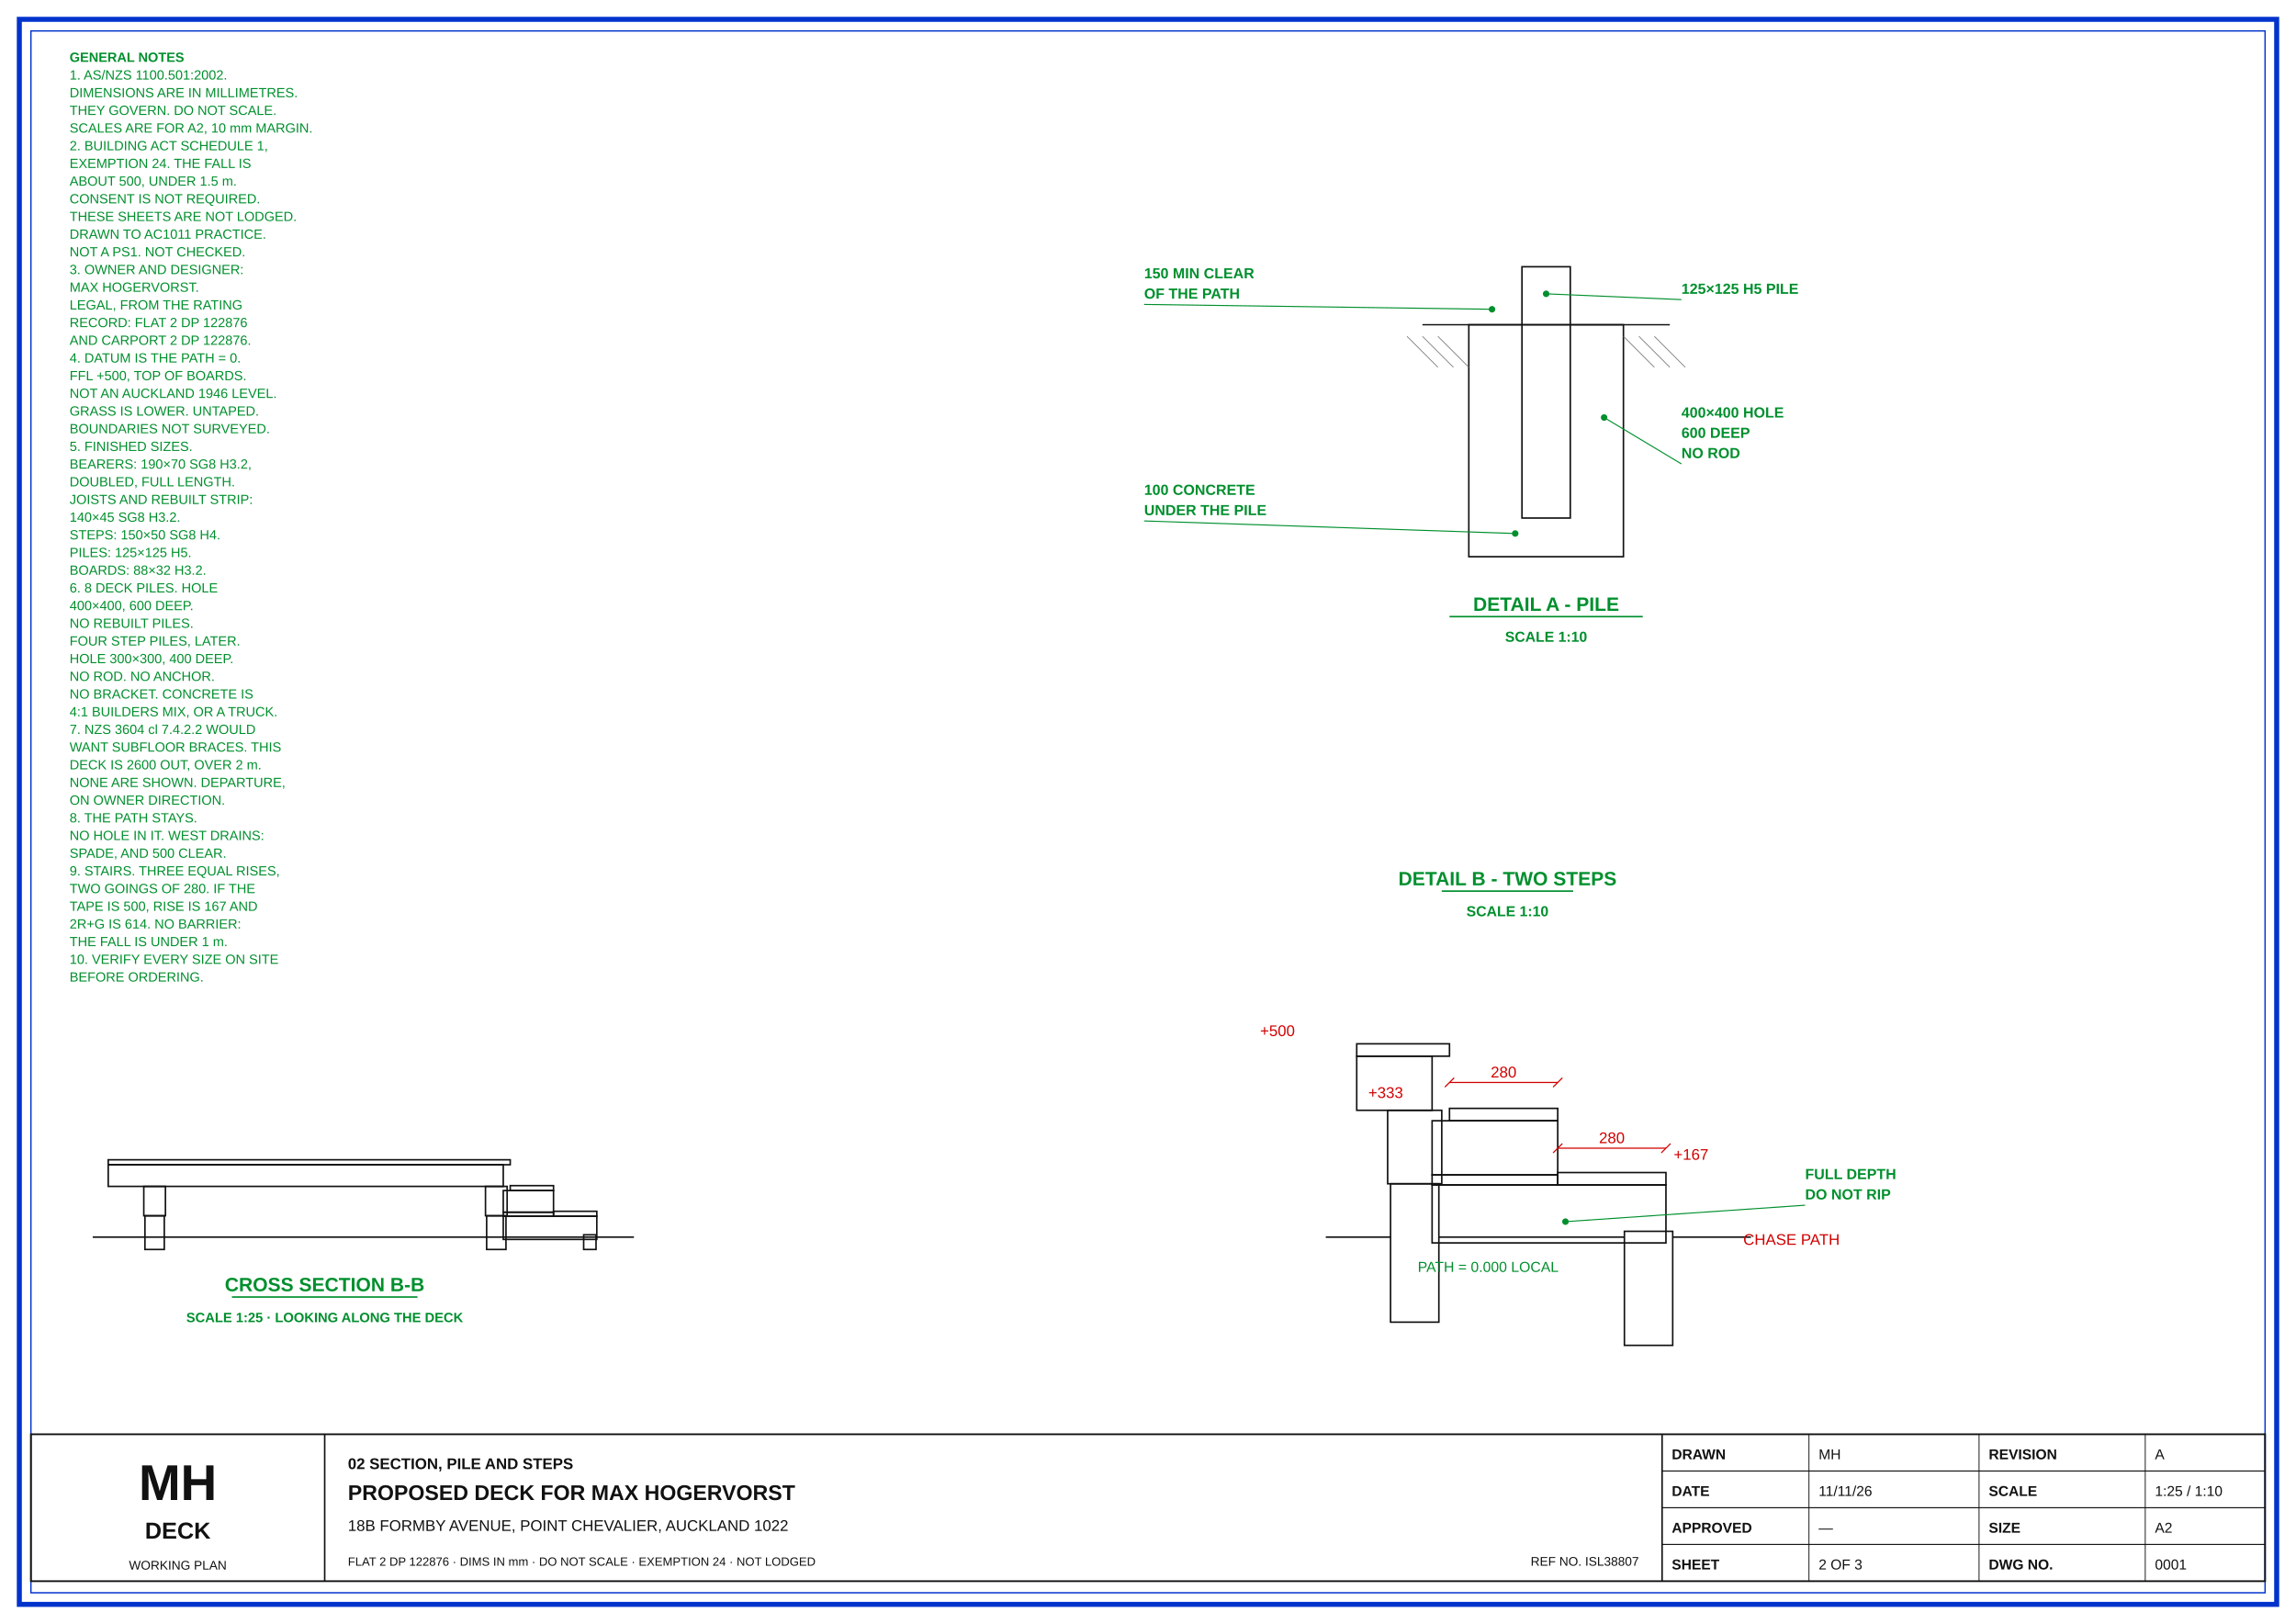
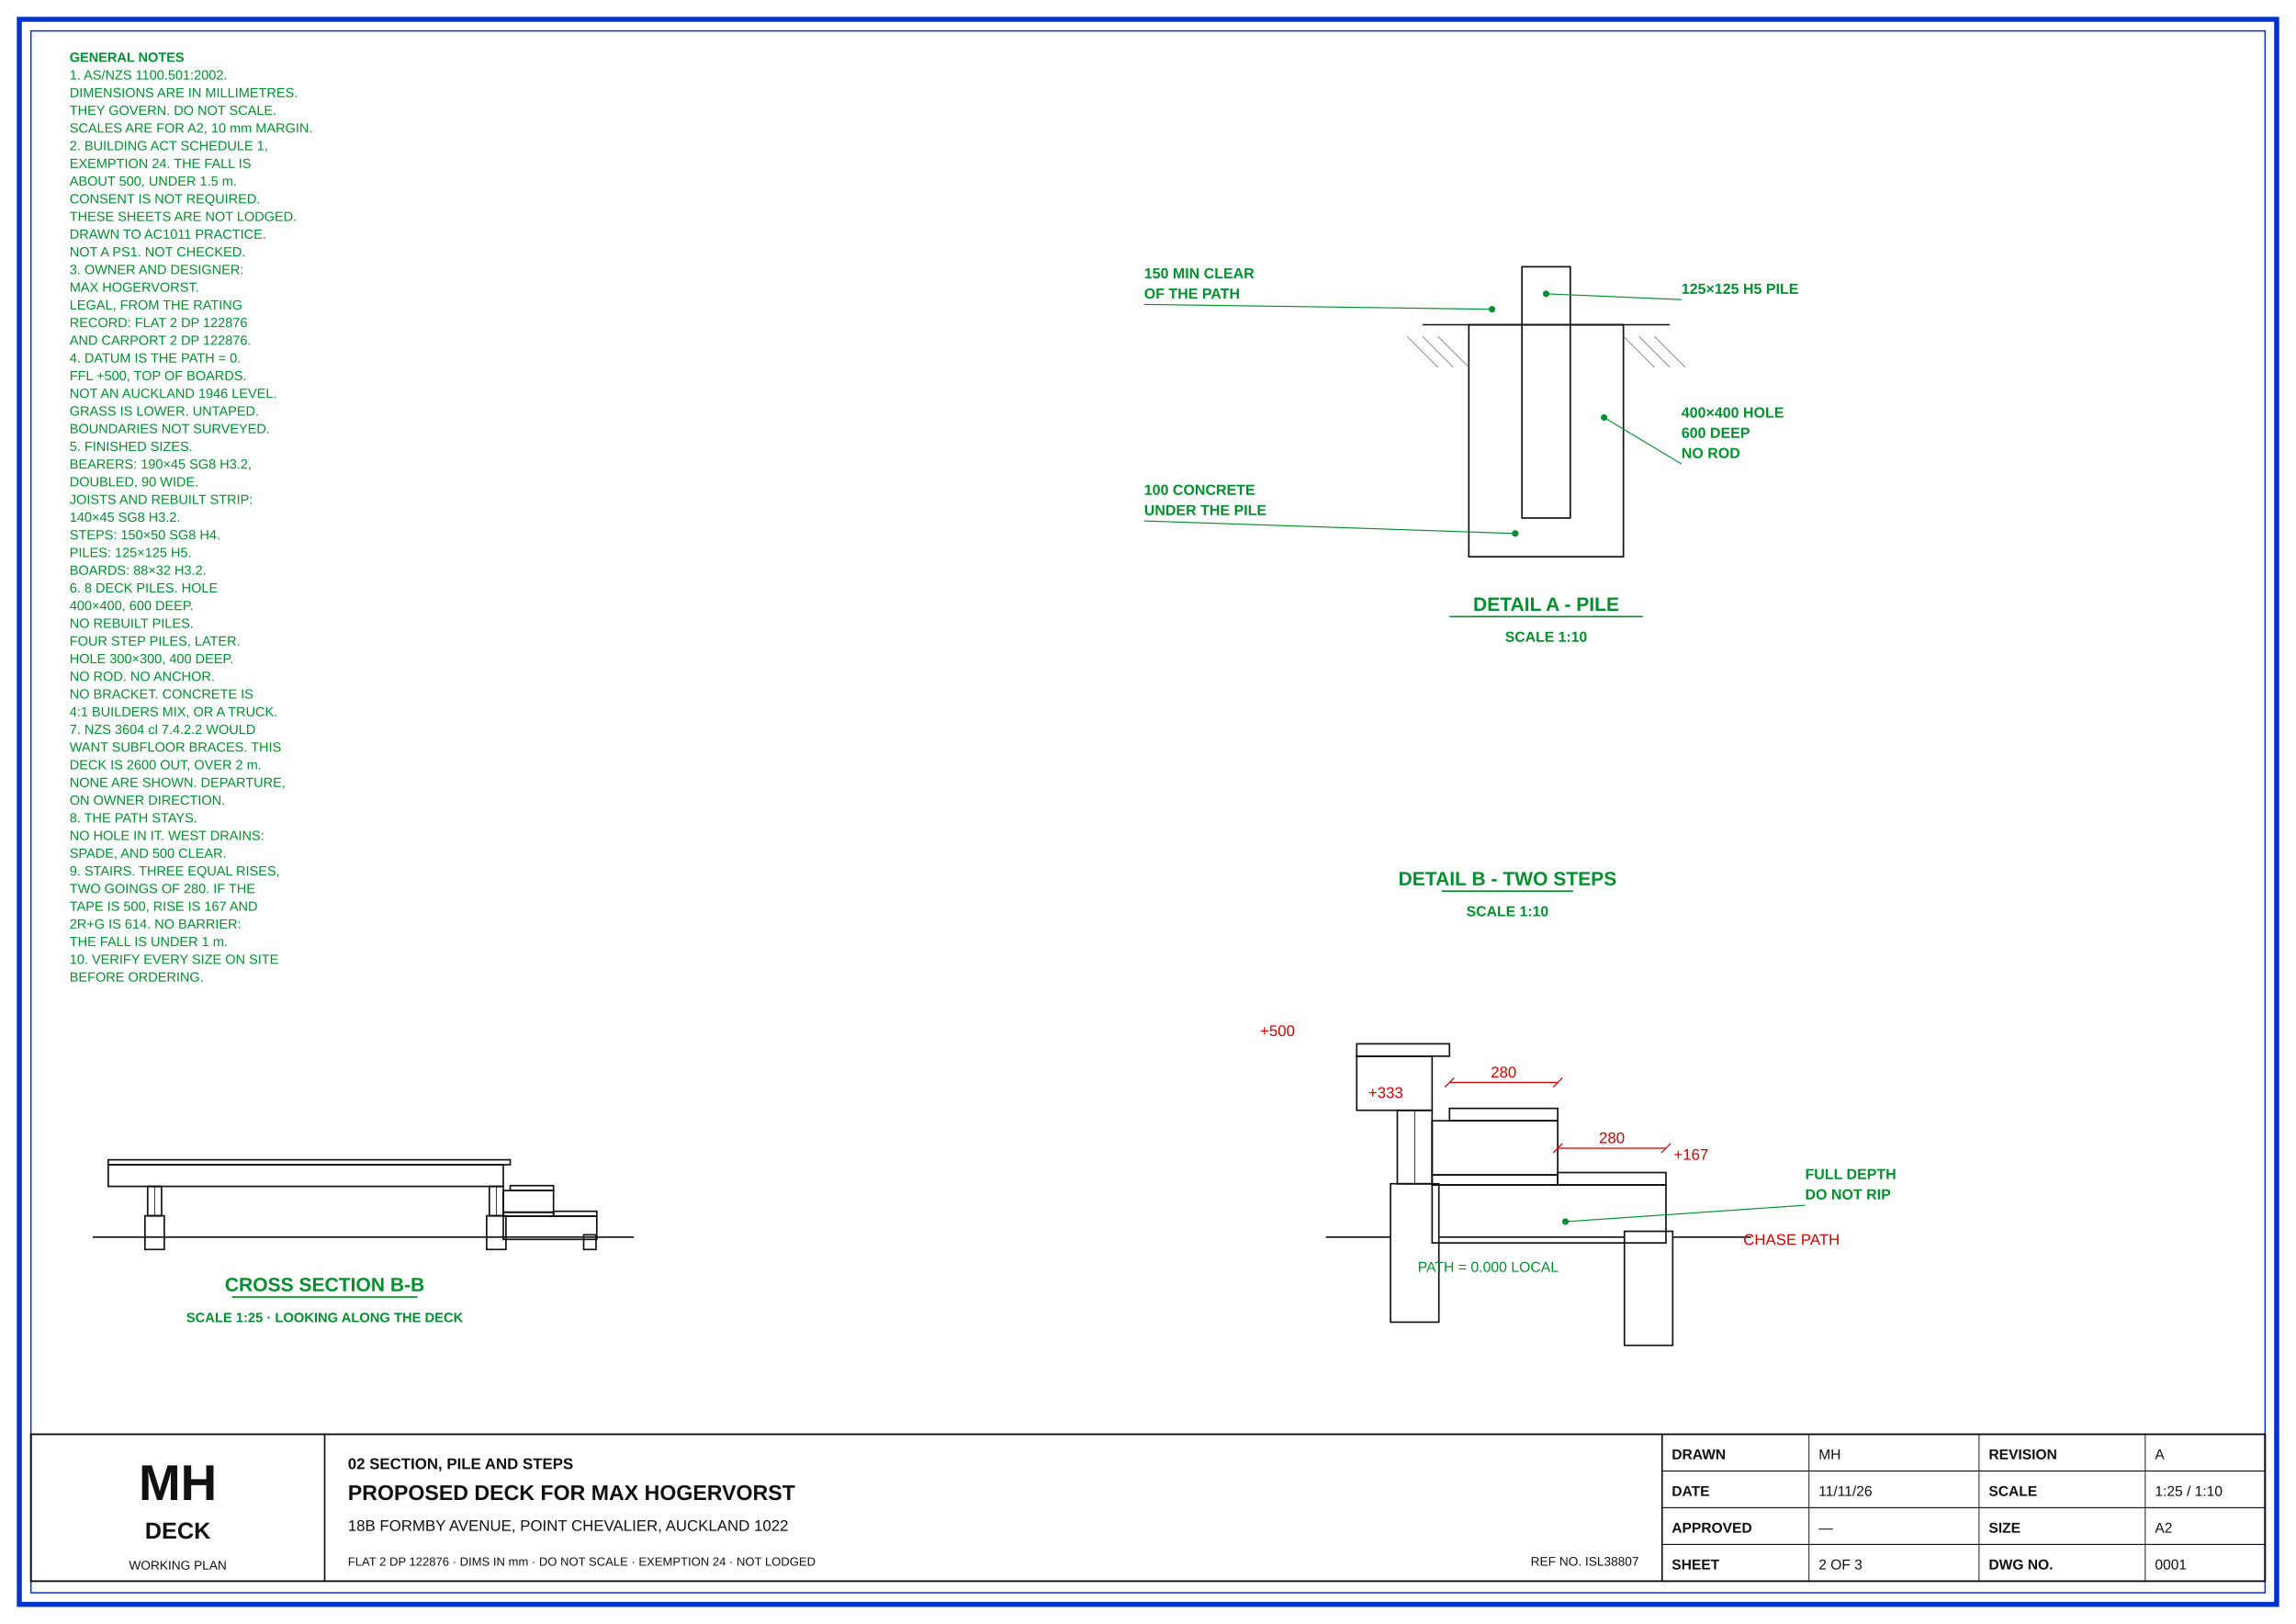
<svg xmlns="http://www.w3.org/2000/svg" viewBox="0 0 1188 840" role="img" aria-label="Sheet 2. Notes, cross section, pile hole and the two steps. Ref ISL38807. Consent exempt, not lodged.">
  <style>text{font-family:Arial,Helvetica,sans-serif}</style>
  <rect x="10.00" y="10.00" width="1168.00" height="820.00" fill="none" stroke="#0033cc" stroke-width="2.6" />
  <rect x="16.00" y="16.00" width="1156.00" height="808.00" fill="none" stroke="#0033cc" stroke-width="0.7" />
  <rect x="16.00" y="742.00" width="1156.00" height="76.00" fill="none" stroke="#111111" stroke-width="0.9" />
  <line x1="168.00" y1="742.00" x2="168.00" y2="818.00" stroke="#111111" stroke-width="0.8" fill="none" />
  <line x1="860.00" y1="742.00" x2="860.00" y2="818.00" stroke="#111111" stroke-width="0.8" fill="none" />
  <text x="92.00" y="776.00" font-size="26" font-weight="700" text-anchor="middle" fill="#111111">MH</text>
  <text x="92.00" y="796.00" font-size="12" font-weight="700" text-anchor="middle" fill="#111111">DECK</text>
  <text x="92.00" y="812.00" font-size="6.5" font-weight="500" text-anchor="middle" fill="#111111">WORKING PLAN</text>
  <text x="180.00" y="760.00" font-size="8" font-weight="700" text-anchor="start" fill="#111111">02  SECTION, PILE AND STEPS</text>
  <text x="180.00" y="776.00" font-size="11" font-weight="700" text-anchor="start" fill="#111111">PROPOSED DECK FOR MAX HOGERVORST</text>
  <text x="180.00" y="792.00" font-size="8" font-weight="500" text-anchor="start" fill="#111111">18B FORMBY AVENUE, POINT CHEVALIER, AUCKLAND 1022</text>
  <text x="180.00" y="810.00" font-size="6.2" font-weight="400" text-anchor="start" fill="#111111">FLAT 2 DP 122876 · DIMS IN mm · DO NOT SCALE · EXEMPTION 24 · NOT LODGED</text>
  <line x1="936.00" y1="742.00" x2="936.00" y2="761.00" stroke="#111111" stroke-width="0.45" fill="none" />
  <line x1="1024.00" y1="742.00" x2="1024.00" y2="761.00" stroke="#111111" stroke-width="0.45" fill="none" />
  <line x1="1110.00" y1="742.00" x2="1110.00" y2="761.00" stroke="#111111" stroke-width="0.45" fill="none" />
  <text x="865.00" y="754.92" font-size="7.4" font-weight="650" text-anchor="start" fill="#111111">DRAWN</text>
  <text x="941.00" y="754.92" font-size="7.4" font-weight="500" text-anchor="start" fill="#111111">MH</text>
  <text x="1029.00" y="754.92" font-size="7.4" font-weight="650" text-anchor="start" fill="#111111">REVISION</text>
  <text x="1115.00" y="754.92" font-size="7.4" font-weight="500" text-anchor="start" fill="#111111">A</text>
  <line x1="860.00" y1="761.00" x2="1172.00" y2="761.00" stroke="#111111" stroke-width="0.55" fill="none" />
  <line x1="936.00" y1="761.00" x2="936.00" y2="780.00" stroke="#111111" stroke-width="0.45" fill="none" />
  <line x1="1024.00" y1="761.00" x2="1024.00" y2="780.00" stroke="#111111" stroke-width="0.45" fill="none" />
  <line x1="1110.00" y1="761.00" x2="1110.00" y2="780.00" stroke="#111111" stroke-width="0.45" fill="none" />
  <text x="865.00" y="773.92" font-size="7.4" font-weight="650" text-anchor="start" fill="#111111">DATE</text>
  <text x="941.00" y="773.92" font-size="7.4" font-weight="500" text-anchor="start" fill="#111111">11/11/26</text>
  <text x="1029.00" y="773.92" font-size="7.4" font-weight="650" text-anchor="start" fill="#111111">SCALE</text>
  <text x="1115.00" y="773.92" font-size="7.4" font-weight="500" text-anchor="start" fill="#111111">1:25 / 1:10</text>
  <line x1="860.00" y1="780.00" x2="1172.00" y2="780.00" stroke="#111111" stroke-width="0.55" fill="none" />
  <line x1="936.00" y1="780.00" x2="936.00" y2="799.00" stroke="#111111" stroke-width="0.45" fill="none" />
  <line x1="1024.00" y1="780.00" x2="1024.00" y2="799.00" stroke="#111111" stroke-width="0.45" fill="none" />
  <line x1="1110.00" y1="780.00" x2="1110.00" y2="799.00" stroke="#111111" stroke-width="0.45" fill="none" />
  <text x="865.00" y="792.92" font-size="7.4" font-weight="650" text-anchor="start" fill="#111111">APPROVED</text>
  <text x="941.00" y="792.92" font-size="7.4" font-weight="500" text-anchor="start" fill="#111111">—</text>
  <text x="1029.00" y="792.92" font-size="7.4" font-weight="650" text-anchor="start" fill="#111111">SIZE</text>
  <text x="1115.00" y="792.92" font-size="7.4" font-weight="500" text-anchor="start" fill="#111111">A2</text>
  <line x1="860.00" y1="799.00" x2="1172.00" y2="799.00" stroke="#111111" stroke-width="0.55" fill="none" />
  <line x1="936.00" y1="799.00" x2="936.00" y2="818.00" stroke="#111111" stroke-width="0.45" fill="none" />
  <line x1="1024.00" y1="799.00" x2="1024.00" y2="818.00" stroke="#111111" stroke-width="0.45" fill="none" />
  <line x1="1110.00" y1="799.00" x2="1110.00" y2="818.00" stroke="#111111" stroke-width="0.45" fill="none" />
  <text x="865.00" y="811.92" font-size="7.4" font-weight="650" text-anchor="start" fill="#111111">SHEET</text>
  <text x="941.00" y="811.92" font-size="7.4" font-weight="500" text-anchor="start" fill="#111111">2 OF 3</text>
  <text x="1029.00" y="811.92" font-size="7.4" font-weight="650" text-anchor="start" fill="#111111">DWG NO.</text>
  <text x="1115.00" y="811.92" font-size="7.4" font-weight="500" text-anchor="start" fill="#111111">0001</text>
  <text x="848.00" y="810.00" font-size="6.5" font-weight="500" text-anchor="end" fill="#111111">REF NO. ISL38807</text>
  <text x="36.00" y="32.00" font-size="6.9" font-weight="700" text-anchor="start" fill="#008f2d">GENERAL NOTES</text>
  <text x="36.00" y="41.15" font-size="6.9" font-weight="500" text-anchor="start" fill="#008f2d">1. AS/NZS 1100.501:2002.</text>
  <text x="36.00" y="50.30" font-size="6.9" font-weight="500" text-anchor="start" fill="#008f2d">DIMENSIONS ARE IN MILLIMETRES.</text>
  <text x="36.00" y="59.45" font-size="6.9" font-weight="500" text-anchor="start" fill="#008f2d">THEY GOVERN. DO NOT SCALE.</text>
  <text x="36.00" y="68.60" font-size="6.9" font-weight="500" text-anchor="start" fill="#008f2d">SCALES ARE FOR A2, 10 mm MARGIN.</text>
  <text x="36.00" y="77.75" font-size="6.9" font-weight="500" text-anchor="start" fill="#008f2d">2. BUILDING ACT SCHEDULE 1,</text>
  <text x="36.00" y="86.90" font-size="6.9" font-weight="500" text-anchor="start" fill="#008f2d">EXEMPTION 24. THE FALL IS</text>
  <text x="36.00" y="96.05" font-size="6.9" font-weight="500" text-anchor="start" fill="#008f2d">ABOUT 500, UNDER 1.5 m.</text>
  <text x="36.00" y="105.20" font-size="6.9" font-weight="500" text-anchor="start" fill="#008f2d">CONSENT IS NOT REQUIRED.</text>
  <text x="36.00" y="114.35" font-size="6.9" font-weight="500" text-anchor="start" fill="#008f2d">THESE SHEETS ARE NOT LODGED.</text>
  <text x="36.00" y="123.50" font-size="6.9" font-weight="500" text-anchor="start" fill="#008f2d">DRAWN TO AC1011 PRACTICE.</text>
  <text x="36.00" y="132.65" font-size="6.9" font-weight="500" text-anchor="start" fill="#008f2d">NOT A PS1. NOT CHECKED.</text>
  <text x="36.00" y="141.80" font-size="6.9" font-weight="500" text-anchor="start" fill="#008f2d">3. OWNER AND DESIGNER:</text>
  <text x="36.00" y="150.95" font-size="6.9" font-weight="500" text-anchor="start" fill="#008f2d">MAX HOGERVORST.</text>
  <text x="36.00" y="160.10" font-size="6.9" font-weight="500" text-anchor="start" fill="#008f2d">LEGAL, FROM THE RATING</text>
  <text x="36.00" y="169.25" font-size="6.9" font-weight="500" text-anchor="start" fill="#008f2d">RECORD: FLAT 2 DP 122876</text>
  <text x="36.00" y="178.40" font-size="6.9" font-weight="500" text-anchor="start" fill="#008f2d">AND CARPORT 2 DP 122876.</text>
  <text x="36.00" y="187.55" font-size="6.9" font-weight="500" text-anchor="start" fill="#008f2d">4. DATUM IS THE PATH = 0.</text>
  <text x="36.00" y="196.70" font-size="6.9" font-weight="500" text-anchor="start" fill="#008f2d">FFL +500, TOP OF BOARDS.</text>
  <text x="36.00" y="205.85" font-size="6.9" font-weight="500" text-anchor="start" fill="#008f2d">NOT AN AUCKLAND 1946 LEVEL.</text>
  <text x="36.00" y="215.00" font-size="6.9" font-weight="500" text-anchor="start" fill="#008f2d">GRASS IS LOWER. UNTAPED.</text>
  <text x="36.00" y="224.15" font-size="6.9" font-weight="500" text-anchor="start" fill="#008f2d">BOUNDARIES NOT SURVEYED.</text>
  <text x="36.00" y="233.30" font-size="6.9" font-weight="500" text-anchor="start" fill="#008f2d">5. FINISHED SIZES.</text>
-   <text x="36.00" y="242.45" font-size="6.9" font-weight="500" text-anchor="start" fill="#008f2d">BEARERS: 190×70 SG8 H3.2,</text>
-   <text x="36.00" y="251.60" font-size="6.9" font-weight="500" text-anchor="start" fill="#008f2d">DOUBLED, FULL LENGTH.</text>
+   <text x="36.00" y="242.45" font-size="6.9" font-weight="500" text-anchor="start" fill="#008f2d">BEARERS: 190×45 SG8 H3.2,</text>
+   <text x="36.00" y="251.60" font-size="6.9" font-weight="500" text-anchor="start" fill="#008f2d">DOUBLED, 90 WIDE.</text>
  <text x="36.00" y="260.75" font-size="6.9" font-weight="500" text-anchor="start" fill="#008f2d">JOISTS AND REBUILT STRIP:</text>
  <text x="36.00" y="269.90" font-size="6.9" font-weight="500" text-anchor="start" fill="#008f2d">140×45 SG8 H3.2.</text>
  <text x="36.00" y="279.05" font-size="6.9" font-weight="500" text-anchor="start" fill="#008f2d">STEPS: 150×50 SG8 H4.</text>
  <text x="36.00" y="288.20" font-size="6.9" font-weight="500" text-anchor="start" fill="#008f2d">PILES: 125×125 H5.</text>
  <text x="36.00" y="297.35" font-size="6.9" font-weight="500" text-anchor="start" fill="#008f2d">BOARDS: 88×32 H3.2.</text>
  <text x="36.00" y="306.50" font-size="6.9" font-weight="500" text-anchor="start" fill="#008f2d">6. 8 DECK PILES. HOLE</text>
  <text x="36.00" y="315.65" font-size="6.9" font-weight="500" text-anchor="start" fill="#008f2d">400×400, 600 DEEP.</text>
  <text x="36.00" y="324.80" font-size="6.9" font-weight="500" text-anchor="start" fill="#008f2d">NO REBUILT PILES.</text>
  <text x="36.00" y="333.95" font-size="6.9" font-weight="500" text-anchor="start" fill="#008f2d">FOUR STEP PILES, LATER.</text>
  <text x="36.00" y="343.10" font-size="6.9" font-weight="500" text-anchor="start" fill="#008f2d">HOLE 300×300, 400 DEEP.</text>
  <text x="36.00" y="352.25" font-size="6.9" font-weight="500" text-anchor="start" fill="#008f2d">NO ROD. NO ANCHOR.</text>
  <text x="36.00" y="361.40" font-size="6.9" font-weight="500" text-anchor="start" fill="#008f2d">NO BRACKET. CONCRETE IS</text>
  <text x="36.00" y="370.55" font-size="6.9" font-weight="500" text-anchor="start" fill="#008f2d">4:1 BUILDERS MIX, OR A TRUCK.</text>
  <text x="36.00" y="379.70" font-size="6.9" font-weight="500" text-anchor="start" fill="#008f2d">7. NZS 3604 cl 7.4.2.2 WOULD</text>
  <text x="36.00" y="388.85" font-size="6.9" font-weight="500" text-anchor="start" fill="#008f2d">WANT SUBFLOOR BRACES. THIS</text>
  <text x="36.00" y="398.00" font-size="6.9" font-weight="500" text-anchor="start" fill="#008f2d">DECK IS 2600 OUT, OVER 2 m.</text>
  <text x="36.00" y="407.15" font-size="6.9" font-weight="500" text-anchor="start" fill="#008f2d">NONE ARE SHOWN. DEPARTURE,</text>
  <text x="36.00" y="416.30" font-size="6.9" font-weight="500" text-anchor="start" fill="#008f2d">ON OWNER DIRECTION.</text>
  <text x="36.00" y="425.45" font-size="6.9" font-weight="500" text-anchor="start" fill="#008f2d">8. THE PATH STAYS.</text>
  <text x="36.00" y="434.60" font-size="6.9" font-weight="500" text-anchor="start" fill="#008f2d">NO HOLE IN IT. WEST DRAINS:</text>
  <text x="36.00" y="443.75" font-size="6.9" font-weight="500" text-anchor="start" fill="#008f2d">SPADE, AND 500 CLEAR.</text>
  <text x="36.00" y="452.90" font-size="6.9" font-weight="500" text-anchor="start" fill="#008f2d">9. STAIRS. THREE EQUAL RISES,</text>
  <text x="36.00" y="462.05" font-size="6.9" font-weight="500" text-anchor="start" fill="#008f2d">TWO GOINGS OF 280. IF THE</text>
  <text x="36.00" y="471.20" font-size="6.9" font-weight="500" text-anchor="start" fill="#008f2d">TAPE IS 500, RISE IS 167 AND</text>
  <text x="36.00" y="480.35" font-size="6.9" font-weight="500" text-anchor="start" fill="#008f2d">2R+G IS 614. NO BARRIER:</text>
  <text x="36.00" y="489.50" font-size="6.9" font-weight="500" text-anchor="start" fill="#008f2d">THE FALL IS UNDER 1 m.</text>
  <text x="36.00" y="498.65" font-size="6.9" font-weight="500" text-anchor="start" fill="#008f2d">10. VERIFY EVERY SIZE ON SITE</text>
  <text x="36.00" y="507.80" font-size="6.9" font-weight="500" text-anchor="start" fill="#008f2d">BEFORE ORDERING.</text>
  <line x1="48.00" y1="640.00" x2="328.00" y2="640.00" stroke="#111111" stroke-width="0.8" fill="none" />
  <rect x="75.00" y="628.96" width="10.00" height="17.44" fill="none" stroke="#111111" stroke-width="0.8" />
-   <rect x="74.40" y="613.76" width="11.20" height="15.20" fill="none" stroke="#111111" stroke-width="0.8" />
+   <rect x="76.40" y="613.76" width="7.20" height="15.20" fill="none" stroke="#111111" stroke-width="0.8" />
+   <line x1="80.00" y1="613.76" x2="80.00" y2="628.96" stroke="#111111" stroke-width="0.4" fill="none" />
  <rect x="251.80" y="628.96" width="10.00" height="17.44" fill="none" stroke="#111111" stroke-width="0.8" />
-   <rect x="251.20" y="613.76" width="11.20" height="15.20" fill="none" stroke="#111111" stroke-width="0.8" />
+   <rect x="253.20" y="613.76" width="7.20" height="15.20" fill="none" stroke="#111111" stroke-width="0.8" />
+   <line x1="256.80" y1="613.76" x2="256.80" y2="628.96" stroke="#111111" stroke-width="0.4" fill="none" />
  <rect x="56.00" y="602.56" width="204.40" height="11.20" fill="none" stroke="#111111" stroke-width="0.8" />
  <rect x="56.00" y="600.00" width="208.00" height="2.56" fill="none" stroke="#111111" stroke-width="0.8" />
  <rect x="260.40" y="629.20" width="48.40" height="12.00" fill="none" stroke="#111111" stroke-width="0.8" />
  <rect x="260.40" y="627.12" width="26.00" height="2.08" fill="none" stroke="#111111" stroke-width="0.8" />
  <rect x="260.40" y="615.92" width="26.00" height="11.20" fill="none" stroke="#111111" stroke-width="0.8" />
  <rect x="264.00" y="613.36" width="22.40" height="2.56" fill="none" stroke="#111111" stroke-width="0.8" />
  <rect x="286.40" y="626.64" width="22.40" height="2.56" fill="none" stroke="#111111" stroke-width="0.8" />
  <rect x="302.00" y="638.80" width="6.40" height="7.60" fill="none" stroke="#111111" stroke-width="0.8" />
  <text x="168.00" y="668.00" font-size="10" font-weight="700" text-anchor="middle" fill="#008f2d">CROSS SECTION B-B</text>
  <line x1="120.00" y1="671.00" x2="216.00" y2="671.00" stroke="#008f2d" stroke-width="0.8" fill="none" />
  <text x="168.00" y="684.00" font-size="7" font-weight="600" text-anchor="middle" fill="#008f2d">SCALE 1:25  ·  LOOKING ALONG THE DECK</text>
  <rect x="760.00" y="168.00" width="80.00" height="120.00" fill="none" stroke="#111111" stroke-width="0.8" />
  <rect x="787.50" y="138.00" width="25.00" height="130.00" fill="none" stroke="#111111" stroke-width="0.8" />
  <line x1="736.00" y1="168.00" x2="864.00" y2="168.00" stroke="#111111" stroke-width="0.7" fill="none" />
  <line x1="728.00" y1="174.00" x2="744.00" y2="190.00" stroke="#777" stroke-width="0.4" fill="none" />
  <line x1="736.00" y1="174.00" x2="752.00" y2="190.00" stroke="#777" stroke-width="0.4" fill="none" />
  <line x1="744.00" y1="174.00" x2="760.00" y2="190.00" stroke="#777" stroke-width="0.4" fill="none" />
  <line x1="840.00" y1="174.00" x2="856.00" y2="190.00" stroke="#777" stroke-width="0.4" fill="none" />
  <line x1="848.00" y1="174.00" x2="864.00" y2="190.00" stroke="#777" stroke-width="0.4" fill="none" />
  <line x1="856.00" y1="174.00" x2="872.00" y2="190.00" stroke="#777" stroke-width="0.4" fill="none" />
  <text x="870.00" y="152.00" font-size="7.6" font-weight="600" text-anchor="start" fill="#008f2d">125×125 H5 PILE</text>
  <line x1="870.00" y1="155.00" x2="800.00" y2="152.00" stroke="#008f2d" stroke-width="0.55" fill="none" />
  <circle cx="800.00" cy="152.00" r="1.7" fill="#008f2d" />
  <text x="870.00" y="216.00" font-size="7.6" font-weight="600" text-anchor="start" fill="#008f2d">400×400 HOLE</text>
  <text x="870.00" y="226.50" font-size="7.6" font-weight="600" text-anchor="start" fill="#008f2d">600 DEEP</text>
  <text x="870.00" y="237.00" font-size="7.6" font-weight="600" text-anchor="start" fill="#008f2d">NO ROD</text>
  <line x1="870.00" y1="240.00" x2="830.00" y2="216.00" stroke="#008f2d" stroke-width="0.55" fill="none" />
  <circle cx="830.00" cy="216.00" r="1.7" fill="#008f2d" />
  <text x="592.00" y="144.00" font-size="7.6" font-weight="600" text-anchor="start" fill="#008f2d">150 MIN CLEAR</text>
  <text x="592.00" y="154.50" font-size="7.6" font-weight="600" text-anchor="start" fill="#008f2d">OF THE PATH</text>
  <line x1="592.00" y1="157.50" x2="772.00" y2="160.00" stroke="#008f2d" stroke-width="0.55" fill="none" />
  <circle cx="772.00" cy="160.00" r="1.7" fill="#008f2d" />
  <text x="592.00" y="256.00" font-size="7.6" font-weight="600" text-anchor="start" fill="#008f2d">100 CONCRETE</text>
  <text x="592.00" y="266.50" font-size="7.6" font-weight="600" text-anchor="start" fill="#008f2d">UNDER THE PILE</text>
  <line x1="592.00" y1="269.50" x2="784.00" y2="276.00" stroke="#008f2d" stroke-width="0.55" fill="none" />
  <circle cx="784.00" cy="276.00" r="1.7" fill="#008f2d" />
  <text x="800.00" y="316.00" font-size="10" font-weight="700" text-anchor="middle" fill="#008f2d">DETAIL A - PILE</text>
  <line x1="750.00" y1="319.00" x2="850.00" y2="319.00" stroke="#008f2d" stroke-width="0.8" fill="none" />
  <text x="800.00" y="332.00" font-size="7.5" font-weight="600" text-anchor="middle" fill="#008f2d">SCALE 1:10</text>
  <line x1="686.00" y1="640.00" x2="719.60" y2="640.00" stroke="#111111" stroke-width="0.8" fill="none" />
  <line x1="744.40" y1="640.00" x2="840.60" y2="640.00" stroke="#111111" stroke-width="0.8" fill="none" />
  <line x1="865.60" y1="640.00" x2="906.00" y2="640.00" stroke="#111111" stroke-width="0.8" fill="none" />
  <rect x="719.50" y="612.40" width="25.00" height="71.60" fill="none" stroke="#111111" stroke-width="0.8" />
-   <rect x="718.00" y="574.40" width="28.00" height="38.00" fill="none" stroke="#111111" stroke-width="0.8" />
+   <rect x="723.00" y="574.40" width="18.00" height="38.00" fill="none" stroke="#111111" stroke-width="0.8" />
+   <line x1="732.00" y1="574.40" x2="732.00" y2="612.40" stroke="#111111" stroke-width="0.4" fill="none" />
  <rect x="702.00" y="546.40" width="39.00" height="28.00" fill="none" stroke="#111111" stroke-width="0.8" />
  <rect x="702.00" y="540.00" width="48.00" height="6.40" fill="none" stroke="#111111" stroke-width="0.8" />
  <rect x="741.00" y="613.00" width="121.00" height="30.00" fill="none" stroke="#111111" stroke-width="0.8" />
  <rect x="840.50" y="637.00" width="25.00" height="59.00" fill="none" stroke="#111111" stroke-width="0.8" />
  <rect x="741.00" y="607.80" width="65.00" height="5.20" fill="none" stroke="#111111" stroke-width="0.8" />
  <rect x="741.00" y="579.80" width="65.00" height="28.00" fill="none" stroke="#111111" stroke-width="0.8" />
  <rect x="750.00" y="573.40" width="56.00" height="6.40" fill="none" stroke="#111111" stroke-width="0.8" />
  <rect x="806.00" y="606.60" width="56.00" height="6.40" fill="none" stroke="#111111" stroke-width="0.8" />
  <line x1="750.00" y1="560.00" x2="806.00" y2="560.00" stroke="#d10000" stroke-width="0.6" fill="none" />
  <line x1="747.60" y1="562.40" x2="752.40" y2="557.60" stroke="#d10000" stroke-width="0.6" fill="none" />
  <line x1="803.60" y1="562.40" x2="808.40" y2="557.60" stroke="#d10000" stroke-width="0.6" fill="none" />
  <text x="778.00" y="557.40" font-size="8" font-weight="500" text-anchor="middle" fill="#d10000">280</text>
  <line x1="806.00" y1="594.00" x2="862.00" y2="594.00" stroke="#d10000" stroke-width="0.6" fill="none" />
  <line x1="803.60" y1="596.40" x2="808.40" y2="591.60" stroke="#d10000" stroke-width="0.6" fill="none" />
  <line x1="859.60" y1="596.40" x2="864.40" y2="591.60" stroke="#d10000" stroke-width="0.6" fill="none" />
  <text x="834.00" y="591.40" font-size="8" font-weight="500" text-anchor="middle" fill="#d10000">280</text>
  <text x="902.00" y="644.00" font-size="8" font-weight="500" text-anchor="start" fill="#d10000">CHASE PATH</text>
  <text x="670.00" y="536.00" font-size="8" font-weight="500" text-anchor="end" fill="#d10000">+500</text>
  <text x="726.00" y="568.00" font-size="8" font-weight="500" text-anchor="end" fill="#d10000">+333</text>
  <text x="866.00" y="600.00" font-size="8" font-weight="500" text-anchor="start" fill="#d10000">+167</text>
  <text x="934.00" y="610.00" font-size="7.6" font-weight="600" text-anchor="start" fill="#008f2d">FULL DEPTH</text>
  <text x="934.00" y="620.50" font-size="7.6" font-weight="600" text-anchor="start" fill="#008f2d">DO NOT RIP</text>
  <line x1="934.00" y1="623.50" x2="810.00" y2="632.00" stroke="#008f2d" stroke-width="0.55" fill="none" />
  <circle cx="810.00" cy="632.00" r="1.7" fill="#008f2d" />
  <text x="780.00" y="458.00" font-size="10" font-weight="700" text-anchor="middle" fill="#008f2d">DETAIL B - TWO STEPS</text>
  <line x1="746.00" y1="461.00" x2="814.00" y2="461.00" stroke="#008f2d" stroke-width="0.8" fill="none" />
  <text x="780.00" y="474.00" font-size="7.5" font-weight="600" text-anchor="middle" fill="#008f2d">SCALE 1:10</text>
  <text x="770.00" y="658.00" font-size="7.5" font-weight="500" text-anchor="middle" fill="#008f2d">PATH = 0.000 LOCAL</text>
</svg>
